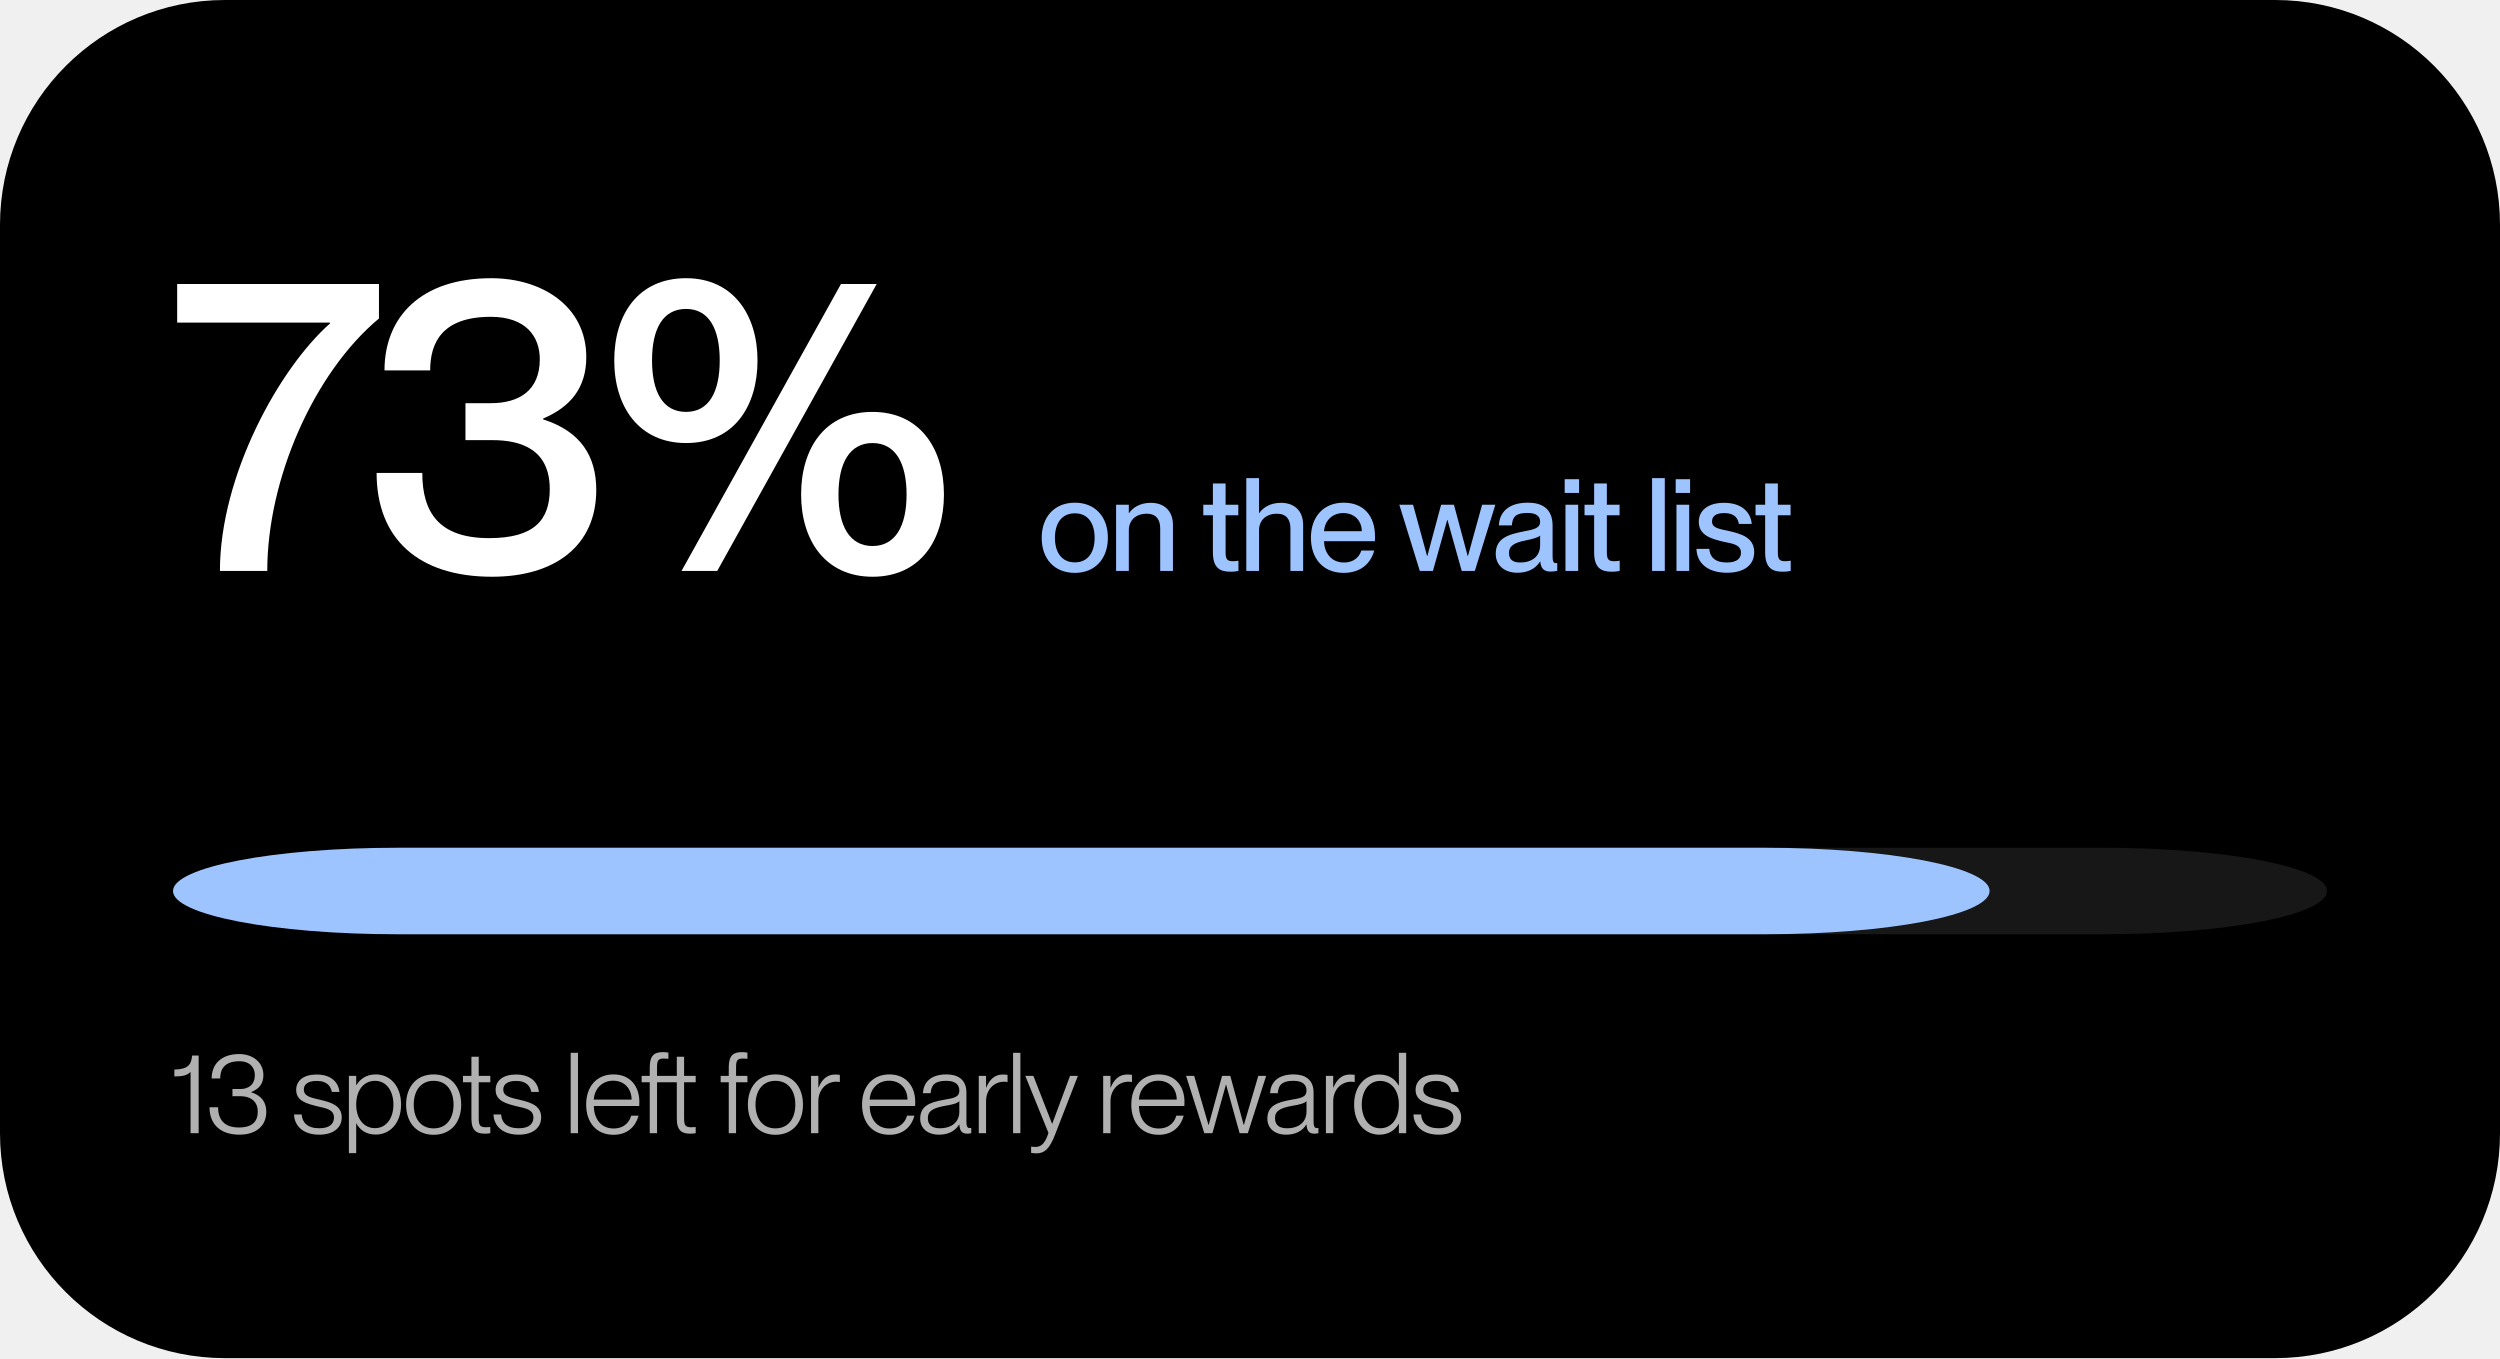
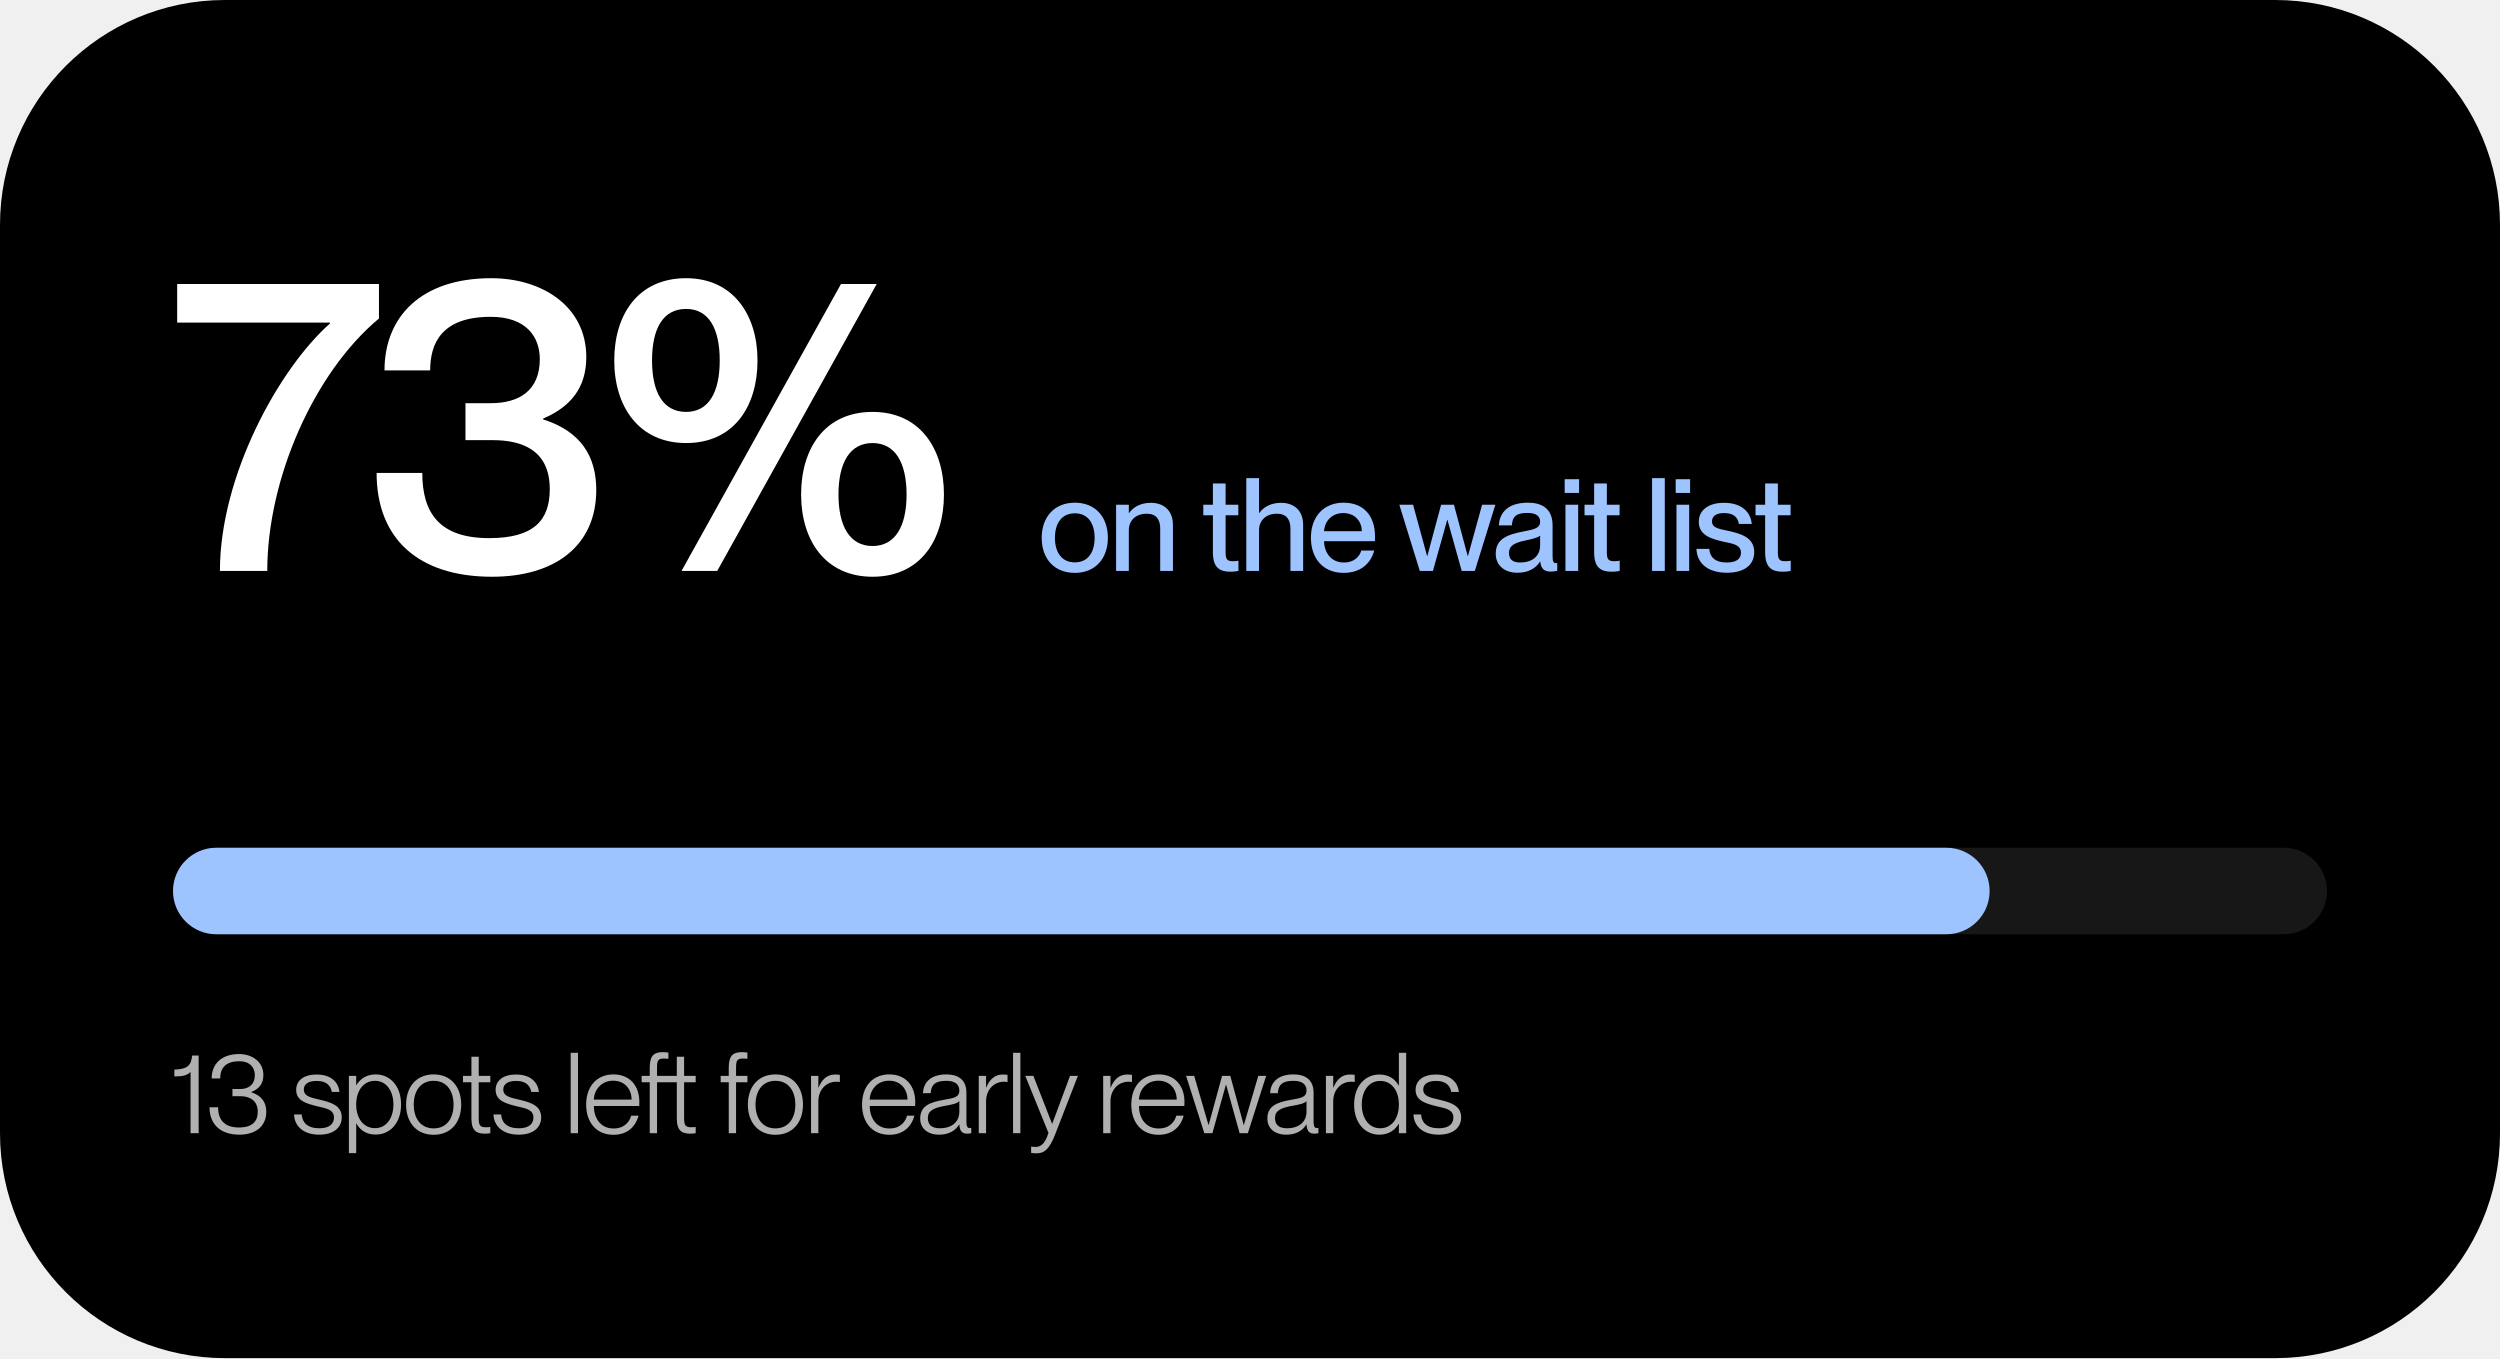
- <svg xmlns="http://www.w3.org/2000/svg" width="100%" height="100%" viewBox="0 0 289 157" fill="none">
+ <svg xmlns="http://www.w3.org/2000/svg" width="289" height="157" viewBox="0 0 289 157" fill="none">
  <style>
svg { overflow: visible; }
@keyframes kf__3_transform_0 {
  0% {
    transform: translateY(0px);
  }
  40% {
    animation-timing-function: cubic-bezier(0.16, 1, 0.3, 1);
    transform: translateY(0px);
  }
  56% {
    transform: translateY(-58px);
  }
  87.99% {
    transform: translateY(-58px);
  }
  88% {
    transform: translateY(0px);
  }
  100% {
    transform: translateY(0px);
  }
}
#_3 {
  transform-origin: 0 0;
-   animation: kf__3_transform_0 2.5s linear 1;
+   animation: kf__3_transform_0 2.5s linear infinite;
}
@keyframes kf__4_transform_0 {
  0% {
    transform: translateY(58px) translateY(0px);
  }
  40% {
    animation-timing-function: cubic-bezier(0.16, 1, 0.3, 1);
    transform: translateY(58px) translateY(0px);
  }
  56% {
    transform: translateY(58px) translateY(-58px);
  }
  87.99% {
    transform: translateY(58px) translateY(-58px);
  }
  88% {
    transform: translateY(58px) translateY(0px);
  }
  100% {
    transform: translateY(58px) translateY(0px);
  }
}
#_4 {
  transform-origin: 0 0;
-   animation: kf__4_transform_0 2.5s linear 1;
+   animation: kf__4_transform_0 2.5s linear infinite;
}
- 
- * { animation-iteration-count:1!important; animation-fill-mode:forwards!important; }
</style>
  <g id="status_bar">
    <rect id="Rectangle_908" width="289" height="157" rx="26" fill="black" />
-     <rect id="Rectangle_912" transform="translate(20 98)" width="249" height="10" rx="26" fill="#171717" />
-     <rect id="Rectangle_913" transform="translate(20 98)" width="210" height="10" rx="26" fill="#9DC4FF">
-       <animate attributeName="width" values="0; 90.449; 144.066; 173.381; 189.603; 198.803; 204.074; 207.06; 208.689; 209.512; 209.871; 209.986; 210; 210; 210; 210; 210; 210; 210; 210; 210; 210; 210; 210; 210; 210; 210; 210; 210; 210; 210; 210; 210; 210; 210; 210; 210; 0; 0; 0; 0; 0; 0; 0; 0; 0; 0; 0; 0; 0" keyTimes="0; 0.033; 0.067; 0.1; 0.133; 0.167; 0.2; 0.233; 0.267; 0.3; 0.333; 0.367; 0.4; 0.413; 0.427; 0.44; 0.453; 0.467; 0.48; 0.493; 0.507; 0.52; 0.533; 0.547; 0.56; 0.587; 0.613; 0.64; 0.667; 0.693; 0.72; 0.747; 0.773; 0.8; 0.827; 0.853; 0.88; 0.88; 0.89; 0.9; 0.91; 0.92; 0.93; 0.94; 0.95; 0.96; 0.97; 0.98; 0.99; 1" dur="2.5s" calcMode="linear" repeatCount="1" fill="freeze" />
+     <rect id="Rectangle_912" transform="translate(20 98)" width="249" height="10" rx="5" fill="#171717" />
+     <rect id="Rectangle_913" transform="translate(20 98)" width="210" height="10" rx="5" fill="#9DC4FF">
+       <animate attributeName="width" values="0; 90.449; 144.066; 173.381; 189.603; 198.803; 204.074; 207.06; 208.689; 209.512; 209.871; 209.986; 210; 210; 210; 210; 210; 210; 210; 210; 210; 210; 210; 210; 210; 210; 210; 210; 210; 210; 210; 210; 210; 210; 210; 210; 210; 0; 0; 0; 0; 0; 0; 0; 0; 0; 0; 0; 0; 0" keyTimes="0; 0.033; 0.067; 0.1; 0.133; 0.167; 0.2; 0.233; 0.267; 0.3; 0.333; 0.367; 0.4; 0.413; 0.427; 0.44; 0.453; 0.467; 0.48; 0.493; 0.507; 0.52; 0.533; 0.547; 0.56; 0.587; 0.613; 0.64; 0.667; 0.693; 0.72; 0.747; 0.773; 0.8; 0.827; 0.853; 0.88; 0.88; 0.89; 0.9; 0.91; 0.92; 0.93; 0.94; 0.95; 0.96; 0.97; 0.98; 0.99; 1" dur="2.5s" calcMode="linear" repeatCount="indefinite" />
    </rect>
    <path id="_13_spots_left_for_early_rewards" transform="translate(20 118)" d="M2.028 13V5.915C1.599 6.37 0.962 6.435 0.156 6.435V5.642C1.729 5.603 2.106 5.109 2.21 4.017H2.964V13H2.028ZM7.678 13.169C5.494 13.169 4.22 11.986 4.22 9.997H5.208C5.208 11.375 5.884 12.337 7.613 12.337C9.173 12.337 9.797 11.635 9.797 10.517C9.797 9.152 8.757 8.723 7.834 8.723H6.872V7.891H7.782C8.757 7.891 9.459 7.358 9.459 6.279C9.459 5.473 8.952 4.68 7.665 4.68C5.858 4.68 5.455 5.707 5.455 6.669H4.467C4.467 5.057 5.52 3.848 7.665 3.848C9.134 3.848 10.447 4.732 10.447 6.279C10.447 7.28 9.953 7.878 9.043 8.242V8.268C10.252 8.645 10.785 9.451 10.785 10.517C10.785 12.207 9.537 13.169 7.678 13.169ZM16.904 13.169C15.045 13.169 14.031 12.155 13.992 10.829H14.876C14.928 11.739 15.526 12.428 16.917 12.428C18.178 12.428 18.607 11.843 18.607 11.193C18.607 10.218 17.619 10.114 16.696 9.893C15.474 9.581 14.239 9.282 14.239 7.995C14.239 6.916 15.097 6.214 16.592 6.214C18.321 6.214 19.127 7.137 19.244 8.229H18.36C18.243 7.644 17.892 6.955 16.605 6.955C15.656 6.955 15.123 7.319 15.123 7.943C15.123 8.775 16.02 8.892 17.021 9.139C18.269 9.438 19.504 9.789 19.504 11.167C19.504 12.376 18.542 13.169 16.904 13.169ZM23.439 6.201C25.064 6.201 26.364 7.501 26.364 9.685C26.364 11.856 25.064 13.156 23.439 13.156C22.282 13.156 21.593 12.584 21.203 11.882H21.177V15.301H20.332V6.37H21.177V7.436H21.203C21.593 6.799 22.282 6.201 23.439 6.201ZM23.348 12.415C24.726 12.415 25.48 11.167 25.48 9.685C25.48 8.19 24.726 6.942 23.348 6.942C22.074 6.942 21.177 8.008 21.177 9.685C21.177 11.349 22.074 12.415 23.348 12.415ZM30.129 13.182C28.14 13.182 26.944 11.752 26.944 9.698C26.944 7.631 28.14 6.201 30.129 6.201C32.118 6.201 33.314 7.631 33.314 9.698C33.314 11.752 32.118 13.182 30.129 13.182ZM30.129 12.441C31.676 12.441 32.43 11.219 32.43 9.698C32.43 8.164 31.676 6.942 30.129 6.942C28.582 6.942 27.828 8.164 27.828 9.698C27.828 11.219 28.582 12.441 30.129 12.441ZM36.68 6.37V7.111H35.341V11.297C35.341 12.116 35.523 12.311 36.173 12.311C36.381 12.311 36.485 12.298 36.68 12.285V13C36.42 13.039 36.264 13.052 36.056 13.052C35.094 13.052 34.496 12.727 34.496 11.284V7.111H33.521V6.37H34.496V4.16H35.341V6.37H36.68ZM39.96 13.169C38.101 13.169 37.087 12.155 37.048 10.829H37.932C37.984 11.739 38.582 12.428 39.973 12.428C41.234 12.428 41.663 11.843 41.663 11.193C41.663 10.218 40.675 10.114 39.752 9.893C38.53 9.581 37.295 9.282 37.295 7.995C37.295 6.916 38.153 6.214 39.648 6.214C41.377 6.214 42.183 7.137 42.3 8.229H41.416C41.299 7.644 40.948 6.955 39.661 6.955C38.712 6.955 38.179 7.319 38.179 7.943C38.179 8.775 39.076 8.892 40.077 9.139C41.325 9.438 42.56 9.789 42.56 11.167C42.56 12.376 41.598 13.169 39.96 13.169ZM46.816 13H45.971V3.705H46.816V13ZM53.909 9.386C53.909 9.568 53.909 9.75 53.896 9.854H48.644C48.657 11.193 49.372 12.454 50.932 12.454C52.297 12.454 52.83 11.518 52.96 10.972H53.818C53.493 12.181 52.583 13.182 50.919 13.182C48.891 13.182 47.76 11.7 47.76 9.685C47.76 7.566 49.008 6.201 50.919 6.201C52.83 6.201 53.909 7.54 53.909 9.386ZM48.644 9.113H53.012C53.012 7.93 52.245 6.929 50.88 6.929C49.593 6.929 48.709 7.878 48.644 9.113ZM56.747 4.368C56.11 4.368 55.954 4.563 55.954 5.382V6.37H57.267V7.111H55.954V13H55.109V7.111H54.173V6.37H55.109V5.395C55.109 3.952 55.681 3.627 56.63 3.627C56.812 3.627 56.968 3.64 57.267 3.679V4.394C57.033 4.381 56.929 4.368 56.747 4.368ZM60.422 6.37V7.111H59.083V11.297C59.083 12.116 59.265 12.311 59.915 12.311C60.123 12.311 60.227 12.298 60.422 12.285V13C60.162 13.039 60.006 13.052 59.798 13.052C58.836 13.052 58.238 12.727 58.238 11.284V7.111H57.263V6.37H58.238V4.16H59.083V6.37H60.422ZM65.882 4.368C65.245 4.368 65.089 4.563 65.089 5.382V6.37H66.402V7.111H65.089V13H64.244V7.111H63.308V6.37H64.244V5.395C64.244 3.952 64.816 3.627 65.765 3.627C65.947 3.627 66.103 3.64 66.402 3.679V4.394C66.168 4.381 66.064 4.368 65.882 4.368ZM69.639 13.182C67.65 13.182 66.454 11.752 66.454 9.698C66.454 7.631 67.65 6.201 69.639 6.201C71.629 6.201 72.825 7.631 72.825 9.698C72.825 11.752 71.629 13.182 69.639 13.182ZM69.639 12.441C71.186 12.441 71.941 11.219 71.941 9.698C71.941 8.164 71.186 6.942 69.639 6.942C68.093 6.942 67.338 8.164 67.338 9.698C67.338 11.219 68.093 12.441 69.639 12.441ZM76.513 6.214C76.747 6.214 76.929 6.227 77.085 6.253V7.085C76.955 7.059 76.812 7.046 76.682 7.046C75.486 7.046 74.602 8.008 74.602 9.295V13H73.757V6.37H74.602V7.722H74.628C74.966 6.851 75.577 6.214 76.513 6.214ZM85.801 9.386C85.801 9.568 85.801 9.75 85.788 9.854H80.536C80.549 11.193 81.264 12.454 82.824 12.454C84.189 12.454 84.722 11.518 84.852 10.972H85.71C85.385 12.181 84.475 13.182 82.811 13.182C80.783 13.182 79.652 11.7 79.652 9.685C79.652 7.566 80.9 6.201 82.811 6.201C84.722 6.201 85.801 7.54 85.801 9.386ZM80.536 9.113H84.904C84.904 7.93 84.137 6.929 82.772 6.929C81.485 6.929 80.601 7.878 80.536 9.113ZM88.546 13.169C87.22 13.169 86.375 12.428 86.375 11.323C86.375 9.893 87.389 9.438 89.105 9.139C90.197 8.944 90.899 8.866 90.899 8.073C90.899 7.397 90.457 6.942 89.391 6.942C88.104 6.942 87.649 7.397 87.584 8.372H86.687C86.752 7.202 87.493 6.201 89.417 6.201C90.639 6.201 91.718 6.721 91.718 8.307V11.622C91.718 12.155 91.796 12.402 92.095 12.402C92.147 12.402 92.199 12.402 92.277 12.389V13C92.134 13.026 91.991 13.052 91.835 13.052C91.276 13.052 90.951 12.831 90.899 11.999H90.873C90.418 12.753 89.625 13.169 88.546 13.169ZM88.65 12.428C90.002 12.428 90.899 11.713 90.899 10.517V9.282C90.704 9.555 90.002 9.711 89.209 9.841C87.922 10.075 87.259 10.4 87.259 11.245C87.259 12.012 87.688 12.428 88.65 12.428ZM95.9 6.214C96.133 6.214 96.316 6.227 96.472 6.253V7.085C96.341 7.059 96.198 7.046 96.069 7.046C94.873 7.046 93.989 8.008 93.989 9.295V13H93.144V6.37H93.989V7.722H94.014C94.353 6.851 94.963 6.214 95.9 6.214ZM97.956 13H97.111V3.705H97.956V13ZM99.835 15.327C99.627 15.327 99.471 15.314 99.198 15.275V14.547C99.393 14.573 99.497 14.586 99.705 14.586C100.329 14.586 100.836 14.183 101.2 12.961L98.522 6.37H99.458L101.616 11.895H101.642L103.696 6.37H104.606L101.954 13.195C101.304 14.846 100.719 15.327 99.835 15.327ZM110.284 6.214C110.518 6.214 110.7 6.227 110.856 6.253V7.085C110.726 7.059 110.583 7.046 110.453 7.046C109.257 7.046 108.373 8.008 108.373 9.295V13H107.528V6.37H108.373V7.722H108.399C108.737 6.851 109.348 6.214 110.284 6.214ZM116.926 9.386C116.926 9.568 116.926 9.75 116.913 9.854H111.661C111.674 11.193 112.389 12.454 113.949 12.454C115.314 12.454 115.847 11.518 115.977 10.972H116.835C116.51 12.181 115.6 13.182 113.936 13.182C111.908 13.182 110.777 11.7 110.777 9.685C110.777 7.566 112.025 6.201 113.936 6.201C115.847 6.201 116.926 7.54 116.926 9.386ZM111.661 9.113H116.029C116.029 7.93 115.262 6.929 113.897 6.929C112.61 6.929 111.726 7.878 111.661 9.113ZM120.154 13H119.218L117.112 6.37H118.048L119.699 12.038H119.725L121.272 6.37H122.221L123.768 12.038H123.794L125.458 6.37H126.368L124.249 13H123.3L121.74 7.397H121.714L120.154 13ZM128.678 13.169C127.352 13.169 126.507 12.428 126.507 11.323C126.507 9.893 127.521 9.438 129.237 9.139C130.329 8.944 131.031 8.866 131.031 8.073C131.031 7.397 130.589 6.942 129.523 6.942C128.236 6.942 127.781 7.397 127.716 8.372H126.819C126.884 7.202 127.625 6.201 129.549 6.201C130.771 6.201 131.85 6.721 131.85 8.307V11.622C131.85 12.155 131.928 12.402 132.227 12.402C132.279 12.402 132.331 12.402 132.409 12.389V13C132.266 13.026 132.123 13.052 131.967 13.052C131.408 13.052 131.083 12.831 131.031 11.999H131.005C130.55 12.753 129.757 13.169 128.678 13.169ZM128.782 12.428C130.134 12.428 131.031 11.713 131.031 10.517V9.282C130.836 9.555 130.134 9.711 129.341 9.841C128.054 10.075 127.391 10.4 127.391 11.245C127.391 12.012 127.82 12.428 128.782 12.428ZM136.031 6.214C136.265 6.214 136.447 6.227 136.603 6.253V7.085C136.473 7.059 136.33 7.046 136.2 7.046C135.004 7.046 134.12 8.008 134.12 9.295V13H133.275V6.37H134.12V7.722H134.146C134.484 6.851 135.095 6.214 136.031 6.214ZM141.71 7.488V3.705H142.555V13H141.71V11.921H141.684C141.307 12.571 140.605 13.169 139.448 13.169C137.836 13.169 136.536 11.869 136.536 9.685C136.536 7.514 137.836 6.214 139.448 6.214C140.605 6.214 141.294 6.786 141.684 7.488H141.71ZM139.552 12.428C140.826 12.428 141.71 11.362 141.71 9.685C141.71 8.021 140.826 6.955 139.552 6.955C138.174 6.955 137.42 8.203 137.42 9.685C137.42 11.18 138.174 12.428 139.552 12.428ZM146.308 13.169C144.449 13.169 143.435 12.155 143.396 10.829H144.28C144.332 11.739 144.93 12.428 146.321 12.428C147.582 12.428 148.011 11.843 148.011 11.193C148.011 10.218 147.023 10.114 146.1 9.893C144.878 9.581 143.643 9.282 143.643 7.995C143.643 6.916 144.501 6.214 145.996 6.214C147.725 6.214 148.531 7.137 148.648 8.229H147.764C147.647 7.644 147.296 6.955 146.009 6.955C145.06 6.955 144.527 7.319 144.527 7.943C144.527 8.775 145.424 8.892 146.425 9.139C147.673 9.438 148.908 9.789 148.908 11.167C148.908 12.376 147.946 13.169 146.308 13.169Z" fill="#B0B0B0" />
    <g id="Group_7036" transform="translate(20 20)">
      <path id="on_the_wait_list" transform="translate(100 32)" d="M4.245 14.225C1.86 14.225 0.42 12.575 0.42 10.175C0.42 7.79 1.86 6.11 4.26 6.11C6.63 6.11 8.07 7.775 8.07 10.16C8.07 12.56 6.63 14.225 4.245 14.225ZM4.26 13.01C5.82 13.01 6.54 11.765 6.54 10.175C6.54 8.57 5.82 7.34 4.26 7.34C2.67 7.34 1.95 8.57 1.95 10.175C1.95 11.765 2.67 13.01 4.26 13.01ZM13.041 6.125C14.451 6.125 15.591 6.935 15.591 8.69V14H14.121V9.095C14.121 8.075 13.671 7.385 12.561 7.385C11.301 7.385 10.491 8.15 10.491 9.305V14H9.021V6.35H10.491V7.31H10.521C10.926 6.725 11.721 6.125 13.041 6.125ZM22.535 12.875C22.79 12.875 22.91 12.86 23.165 12.815V14C22.79 14.075 22.55 14.09 22.235 14.09C20.975 14.09 20.21 13.61 20.21 11.84V7.565H19.1V6.35H20.21V3.89H21.68V6.35H23.15V7.565H21.68V11.885C21.68 12.695 21.905 12.875 22.535 12.875ZM28.093 6.125C29.503 6.125 30.643 6.935 30.643 8.69V14H29.173V9.095C29.173 8.075 28.723 7.385 27.613 7.385C26.353 7.385 25.543 8.15 25.543 9.305V14H24.073V3.275H25.543V7.31H25.573C25.978 6.725 26.773 6.125 28.093 6.125ZM38.952 10.01C38.952 10.22 38.952 10.445 38.937 10.565H33.057C33.087 11.84 33.837 13.025 35.352 13.025C36.702 13.025 37.227 12.155 37.362 11.645H38.862C38.457 13.115 37.332 14.225 35.322 14.225C32.892 14.225 31.542 12.5 31.542 10.16C31.542 7.76 32.982 6.11 35.322 6.11C37.647 6.11 38.952 7.64 38.952 10.01ZM33.057 9.41H37.422C37.422 8.21 36.582 7.31 35.277 7.31C34.047 7.31 33.147 8.15 33.057 9.41ZM45.646 14H44.131L41.761 6.35H43.351L44.971 12.275H45.001L46.591 6.35H48.076L49.666 12.275H49.696L51.331 6.35H52.861L50.491 14H48.976L47.326 8.105H47.296L45.646 14ZM55.413 14.21C53.883 14.21 52.908 13.325 52.908 12.02C52.908 10.31 54.198 9.8 56.103 9.44C57.303 9.215 58.038 9.065 58.038 8.315C58.038 7.76 57.708 7.295 56.583 7.295C55.248 7.295 54.843 7.715 54.768 8.735H53.268C53.343 7.265 54.303 6.11 56.643 6.11C58.218 6.11 59.478 6.77 59.478 8.75V12.26C59.478 12.815 59.553 13.1 59.838 13.1C59.883 13.1 59.928 13.1 60.018 13.085V13.985C59.763 14.045 59.508 14.075 59.268 14.075C58.533 14.075 58.143 13.79 58.053 12.92H58.023C57.528 13.715 56.658 14.21 55.413 14.21ZM55.743 13.025C57.063 13.025 58.038 12.35 58.038 11.015V9.92C57.798 10.145 57.138 10.31 56.358 10.475C55.008 10.745 54.438 11.12 54.438 11.915C54.438 12.635 54.828 13.025 55.743 13.025ZM62.542 4.985H60.877V3.395H62.542V4.985ZM62.437 14H60.967V6.35H62.437V14ZM66.607 12.875C66.862 12.875 66.982 12.86 67.237 12.815V14C66.862 14.075 66.622 14.09 66.307 14.09C65.047 14.09 64.282 13.61 64.282 11.84V7.565H63.172V6.35H64.282V3.89H65.752V6.35H67.222V7.565H65.752V11.885C65.752 12.695 65.977 12.875 66.607 12.875ZM72.45 14H70.98V3.275H72.45V14ZM75.375 4.985H73.71V3.395H75.375V4.985ZM75.27 14H73.8V6.35H75.27V14ZM79.635 14.21C77.31 14.21 76.155 13.01 76.11 11.45H77.595C77.655 12.335 78.195 13.025 79.62 13.025C80.91 13.025 81.255 12.455 81.255 11.9C81.255 10.94 80.235 10.835 79.245 10.625C77.91 10.31 76.38 9.92 76.38 8.33C76.38 7.01 77.445 6.125 79.29 6.125C81.39 6.125 82.395 7.25 82.5 8.57H81.015C80.91 7.985 80.595 7.31 79.32 7.31C78.33 7.31 77.91 7.7 77.91 8.27C77.91 9.065 78.765 9.14 79.845 9.38C81.255 9.71 82.785 10.115 82.785 11.825C82.785 13.31 81.645 14.21 79.635 14.21ZM86.376 12.875C86.631 12.875 86.751 12.86 87.006 12.815V14C86.631 14.075 86.391 14.09 86.076 14.09C84.816 14.09 84.051 13.61 84.051 11.84V7.565H82.941V6.35H84.051V3.89H85.521V6.35H86.991V7.565H85.521V11.885C85.521 12.695 85.746 12.875 86.376 12.875Z" fill="#9DC4FF" />
      <g id="Frame_79">
        <path id="_7" d="M10.896 46H5.424C5.424 35.008 12.24 22.624 18.144 17.392V17.296H0.48V12.832H23.808V16.816C16.272 23.104 10.896 35.392 10.896 46Z" fill="white" />
        <g id="Frame_80" clip-path="url(#clip0_121_6690)" transform="translate(22)">
          <path id="_3" d="M14.88 46.672C6.336 46.672 1.536 42.256 1.536 34.672H6.816C6.816 39.232 8.736 42.208 14.544 42.208C19.776 42.208 21.552 40.096 21.552 36.544C21.552 31.984 18.288 30.88 14.928 30.88H11.808V26.608H14.736C18.048 26.608 20.4 25.12 20.4 21.52C20.4 18.928 18.816 16.624 14.736 16.624C9.12 16.624 7.728 19.6 7.728 22.816H2.448C2.448 16.672 6.624 12.16 14.784 12.16C20.688 12.16 25.776 15.424 25.776 21.28C25.776 24.832 23.952 27.04 20.784 28.384V28.48C25.152 29.872 26.928 32.752 26.928 36.64C26.928 43.072 22.176 46.672 14.88 46.672Z" fill="white" />
          <path id="_4" transform="translate(0 58)" d="M22.224 46H17.04V38.416H1.248V33.616L17.04 12.832H22.224V33.952H26.88V38.416H22.224V46ZM17.04 19.504L6.048 33.952H17.04V19.504Z" fill="white" />
        </g>
        <path id="_" transform="translate(50)" d="M9.312 31.216C3.84 31.216 1.008 26.992 1.008 21.664C1.008 16.384 3.744 12.16 9.312 12.16C14.736 12.16 17.568 16.384 17.568 21.664C17.568 26.992 14.832 31.216 9.312 31.216ZM12.912 46H8.784L27.216 12.832H31.344L12.912 46ZM9.312 27.616C11.952 27.616 13.2 25.312 13.2 21.664C13.2 18.016 11.952 15.712 9.312 15.712C6.624 15.712 5.376 18.016 5.376 21.664C5.376 25.312 6.624 27.616 9.312 27.616ZM30.864 46.672C25.392 46.672 22.608 42.448 22.608 37.168C22.608 31.84 25.344 27.616 30.864 27.616C36.336 27.616 39.12 31.84 39.12 37.168C39.12 42.448 36.384 46.672 30.864 46.672ZM30.864 43.12C33.504 43.12 34.8 40.816 34.8 37.168C34.8 33.52 33.504 31.216 30.864 31.216C28.224 31.216 26.928 33.52 26.928 37.168C26.928 40.816 28.224 43.12 30.864 43.12Z" fill="white" />
      </g>
    </g>
  </g>
  <defs>
    <clipPath id="clip0_121_6690">
      <rect width="29" height="58" fill="white" />
    </clipPath>
  </defs>
</svg>
